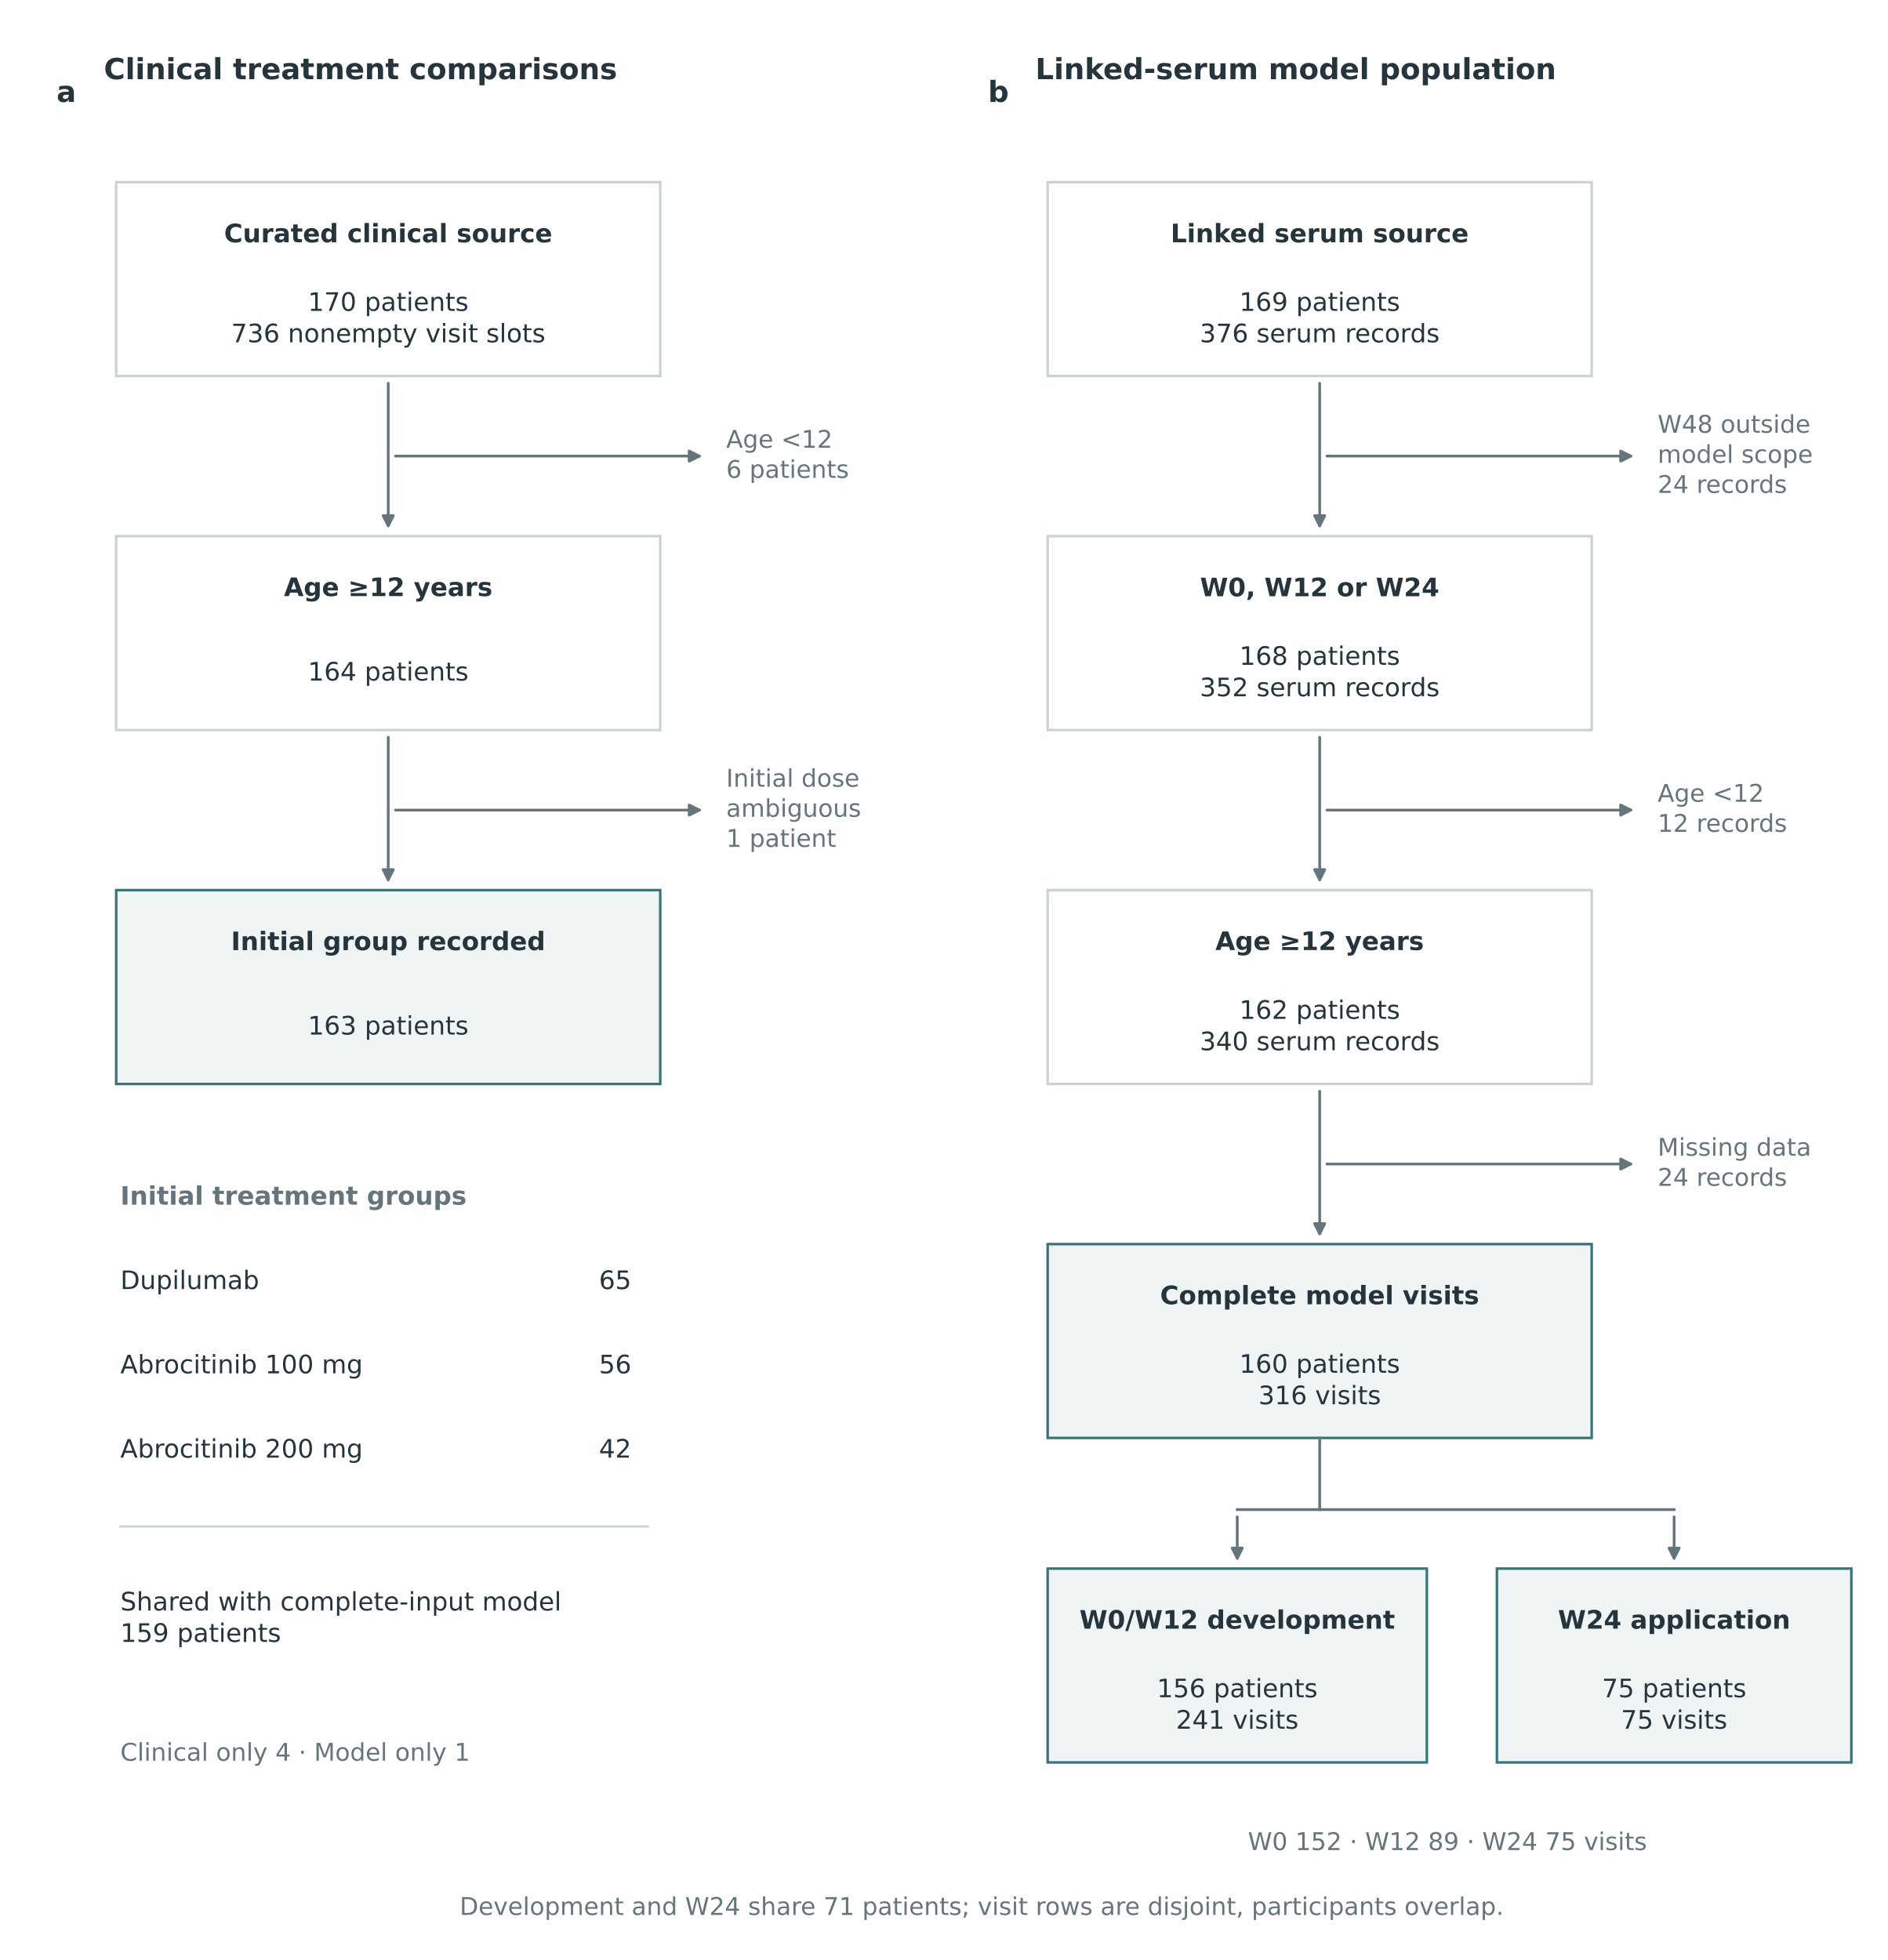
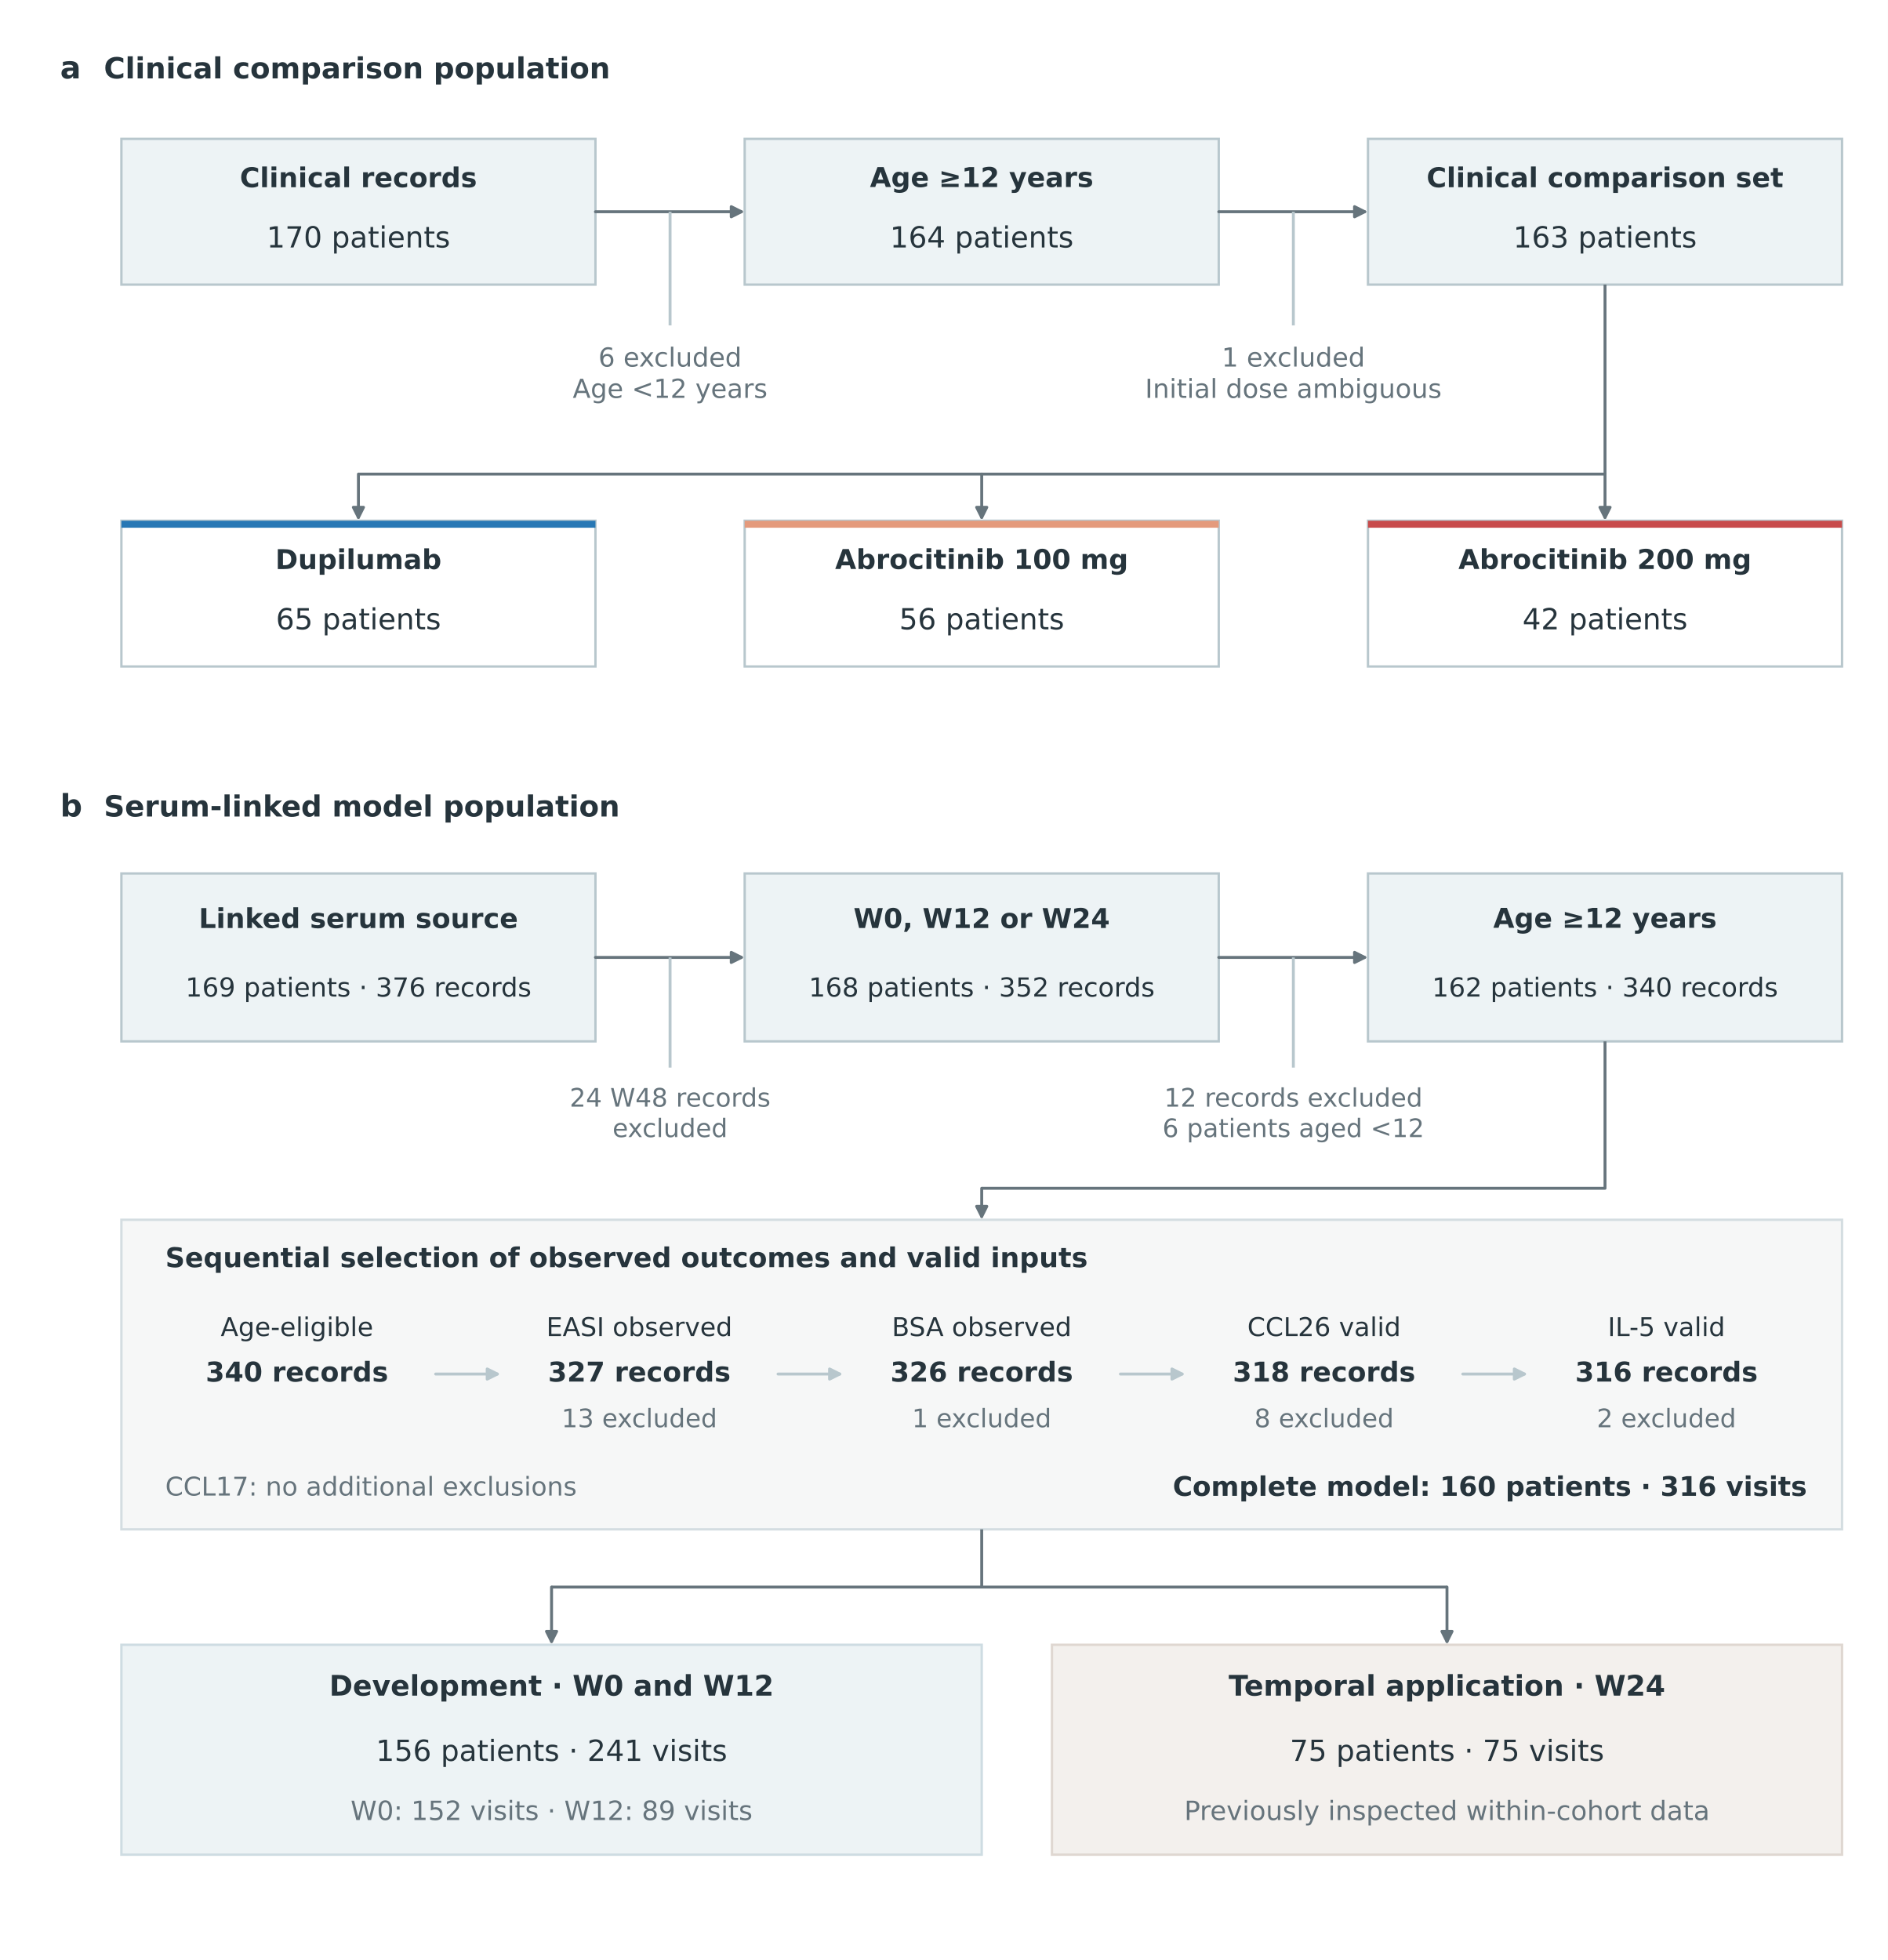
<svg xmlns="http://www.w3.org/2000/svg" width="518.74pt" height="538.583pt" viewBox="0 0 518.74 538.583" version="1.1">
  <defs>
    <style type="text/css">*{stroke-linejoin: round; stroke-linecap: butt}</style>
  </defs>
  <g id="figure_1">
    <g id="patch_1">
      <path d="M 0 538.583  L 518.74 538.583  L 518.74 0  L 0 0  z " style="fill: #ffffff" />
    </g>
    <g id="axes_1">
      <g id="patch_2">
-         <path d="M 31.928 103.327  L 181.413 103.327  L 181.413 50.061  L 31.928 50.061  z " clip-path="url(#pd13dc47afe)" style="fill: #ffffff; stroke: #cbd2d5; stroke-width: 0.7; stroke-linejoin: miter" />
+         <path d="M 33.355 78.208  L 163.611 78.208  L 163.611 38.157  L 33.355 38.157  z " clip-path="url(#p614aa645d4)" style="fill: #edf3f5; stroke: #b8c7cd; stroke-width: 0.65; stroke-linejoin: miter" />
      </g>
      <g id="patch_3">
-         <path d="M 31.928 200.595  L 181.413 200.595  L 181.413 147.329  L 31.928 147.329  z " clip-path="url(#pd13dc47afe)" style="fill: #ffffff; stroke: #cbd2d5; stroke-width: 0.7; stroke-linejoin: miter" />
+         <path d="M 204.617 78.208  L 334.873 78.208  L 334.873 38.157  L 204.617 38.157  z " clip-path="url(#p614aa645d4)" style="fill: #edf3f5; stroke: #b8c7cd; stroke-width: 0.65; stroke-linejoin: miter" />
      </g>
      <g id="patch_4">
-         <path d="M 31.928 297.863  L 181.413 297.863  L 181.413 244.597  L 31.928 244.597  z " clip-path="url(#pd13dc47afe)" style="fill: #eff4f4; stroke: #3c7378; stroke-width: 0.7; stroke-linejoin: miter" />
+         <path d="M 375.879 78.208  L 506.135 78.208  L 506.135 38.157  L 375.879 38.157  z " clip-path="url(#p614aa645d4)" style="fill: #edf3f5; stroke: #b8c7cd; stroke-width: 0.65; stroke-linejoin: miter" />
      </g>
      <g id="patch_5">
-         <path d="M 106.671 105.328  Q 106.671 125.328 106.671 144.489  " clip-path="url(#pd13dc47afe)" style="fill: none; stroke: #66747c; stroke-width: 0.75; stroke-linecap: round" />
-         <path d="M 108.071 141.689  L 106.671 144.489  L 105.271 141.689  z " clip-path="url(#pd13dc47afe)" style="fill: #66747c; stroke: #66747c; stroke-width: 0.75; stroke-linecap: round" />
+         <path d="M 33.355 183.142  L 163.611 183.142  L 163.611 143.091  L 33.355 143.091  z " clip-path="url(#p614aa645d4)" style="fill: #ffffff; stroke: #b8c7cd; stroke-width: 0.65; stroke-linejoin: miter" />
      </g>
      <g id="patch_6">
-         <path d="M 106.671 202.596  Q 106.671 222.596 106.671 241.757  " clip-path="url(#pd13dc47afe)" style="fill: none; stroke: #66747c; stroke-width: 0.75; stroke-linecap: round" />
-         <path d="M 108.071 238.957  L 106.671 241.757  L 105.271 238.957  z " clip-path="url(#pd13dc47afe)" style="fill: #66747c; stroke: #66747c; stroke-width: 0.75; stroke-linecap: round" />
+         <path d="M 204.617 183.142  L 334.873 183.142  L 334.873 143.091  L 204.617 143.091  z " clip-path="url(#p614aa645d4)" style="fill: #ffffff; stroke: #b8c7cd; stroke-width: 0.65; stroke-linejoin: miter" />
      </g>
      <g id="patch_7">
-         <path d="M 108.668 125.328  Q 150.835 125.328 192.164 125.328  " clip-path="url(#pd13dc47afe)" style="fill: none; stroke: #66747c; stroke-width: 0.75; stroke-linecap: round" />
-         <path d="M 189.364 123.928  L 192.164 125.328  L 189.364 126.728  z " clip-path="url(#pd13dc47afe)" style="fill: #66747c; stroke: #66747c; stroke-width: 0.75; stroke-linecap: round" />
+         <path d="M 375.879 183.142  L 506.135 183.142  L 506.135 143.091  L 375.879 143.091  z " clip-path="url(#p614aa645d4)" style="fill: #ffffff; stroke: #b8c7cd; stroke-width: 0.65; stroke-linejoin: miter" />
      </g>
      <g id="patch_8">
-         <path d="M 108.668 222.596  Q 150.835 222.596 192.164 222.596  " clip-path="url(#pd13dc47afe)" style="fill: none; stroke: #66747c; stroke-width: 0.75; stroke-linecap: round" />
-         <path d="M 189.364 221.196  L 192.164 222.596  L 189.364 223.996  z " clip-path="url(#pd13dc47afe)" style="fill: #66747c; stroke: #66747c; stroke-width: 0.75; stroke-linecap: round" />
+         <path d="M 163.611 58.183  Q 184.114 58.183 203.723 58.183  " clip-path="url(#p614aa645d4)" style="fill: none; stroke: #66747c; stroke-width: 0.8; stroke-linecap: round" />
+         <path d="M 200.923 56.783  L 203.723 58.183  L 200.923 59.583  z " clip-path="url(#p614aa645d4)" style="fill: #66747c; stroke: #66747c; stroke-width: 0.8; stroke-linecap: round" />
+       </g>
+       <g id="patch_9">
+         <path d="M 334.873 58.183  Q 355.376 58.183 374.985 58.183  " clip-path="url(#p614aa645d4)" style="fill: none; stroke: #66747c; stroke-width: 0.8; stroke-linecap: round" />
+         <path d="M 372.185 56.783  L 374.985 58.183  L 372.185 59.583  z " clip-path="url(#p614aa645d4)" style="fill: #66747c; stroke: #66747c; stroke-width: 0.8; stroke-linecap: round" />
      </g>
      <g id="line2d_1">
-         <path d="M 33.061 419.448  L 178.016 419.448  " clip-path="url(#pd13dc47afe)" style="fill: none; stroke: #cbd2d5; stroke-width: 0.6; stroke-linecap: square" />
+         <path d="M 184.114 58.183  L 184.114 89.423  " clip-path="url(#p614aa645d4)" style="fill: none; stroke: #b8c7cd; stroke-width: 0.8" />
+       </g>
+       <g id="line2d_2">
+         <path d="M 355.376 58.183  L 355.376 89.423  " clip-path="url(#p614aa645d4)" style="fill: none; stroke: #b8c7cd; stroke-width: 0.8" />
+       </g>
+       <g id="line2d_3">
+         <path d="M 441.007 78.208  L 441.007 130.275  " clip-path="url(#p614aa645d4)" style="fill: none; stroke: #66747c; stroke-width: 0.8" />
+       </g>
+       <g id="line2d_4">
+         <path d="M 98.483 130.275  L 441.007 130.275  " clip-path="url(#p614aa645d4)" style="fill: none; stroke: #66747c; stroke-width: 0.8" />
+       </g>
+       <g id="patch_10">
+         <path d="M 98.483 130.275  Q 98.483 136.683 98.483 142.197  " clip-path="url(#p614aa645d4)" style="fill: none; stroke: #66747c; stroke-width: 0.8; stroke-linecap: round" />
+         <path d="M 99.883 139.397  L 98.483 142.197  L 97.083 139.397  z " clip-path="url(#p614aa645d4)" style="fill: #66747c; stroke: #66747c; stroke-width: 0.8; stroke-linecap: round" />
+       </g>
+       <g id="patch_11">
+         <path d="M 33.355 145.014  L 163.611 145.014  L 163.611 143.091  L 33.355 143.091  z " clip-path="url(#p614aa645d4)" style="fill: #2878b5" />
+       </g>
+       <g id="patch_12">
+         <path d="M 269.745 130.275  Q 269.745 136.683 269.745 142.197  " clip-path="url(#p614aa645d4)" style="fill: none; stroke: #66747c; stroke-width: 0.8; stroke-linecap: round" />
+         <path d="M 271.145 139.397  L 269.745 142.197  L 268.345 139.397  z " clip-path="url(#p614aa645d4)" style="fill: #66747c; stroke: #66747c; stroke-width: 0.8; stroke-linecap: round" />
+       </g>
+       <g id="patch_13">
+         <path d="M 204.617 145.014  L 334.873 145.014  L 334.873 143.091  L 204.617 143.091  z " clip-path="url(#p614aa645d4)" style="fill: #e49a7c" />
+       </g>
+       <g id="patch_14">
+         <path d="M 441.007 130.275  Q 441.007 136.683 441.007 142.197  " clip-path="url(#p614aa645d4)" style="fill: none; stroke: #66747c; stroke-width: 0.8; stroke-linecap: round" />
+         <path d="M 442.407 139.397  L 441.007 142.197  L 439.607 139.397  z " clip-path="url(#p614aa645d4)" style="fill: #66747c; stroke: #66747c; stroke-width: 0.8; stroke-linecap: round" />
+       </g>
+       <g id="patch_15">
+         <path d="M 375.879 145.014  L 506.135 145.014  L 506.135 143.091  L 375.879 143.091  z " clip-path="url(#p614aa645d4)" style="fill: #c84b4b" />
      </g>
      <g id="text_1">
-         <text style="fill: #26343c; font: 700 8px 'DejaVu Sans'; text-anchor: start" x="15.531" y="28.008" transform="rotate(-0 15.53071 28.00787)">a</text>
+         <text style="fill: #26343c; font: 700 8.5px 'DejaVu Sans'; text-anchor: start" x="16.531" y="21.545" transform="rotate(-0 16.53071 21.54488)">a</text>
      </g>
      <g id="text_2">
-         <text style="fill: #26343c; font: 700 8px 'DejaVu Sans'; text-anchor: start" x="28.531" y="21.765" transform="rotate(-0 28.53071 21.7646)">Clinical treatment comparisons</text>
+         <text style="fill: #26343c; font: 700 8px 'DejaVu Sans'; text-anchor: start" x="28.531" y="21.545" transform="rotate(-0 28.53071 21.54488)">Clinical comparison population</text>
      </g>
      <g id="text_3">
-         <text style="fill: #26343c; font: 700 7px 'DejaVu Sans'; text-anchor: middle" x="106.671" y="66.583" transform="rotate(-0 106.6705 66.58303)">Curated clinical source</text>
+         <text style="fill: #26343c; font: 700 7.5px 'DejaVu Sans'; text-anchor: middle" x="98.483" y="51.441" transform="rotate(-0 98.48282 51.44102)">Clinical records</text>
      </g>
      <g id="text_4">
-         <text style="fill: #26343c; font: 7px 'DejaVu Sans'" transform="translate(84.59918 85.42393)">170 patients</text>
-         <text style="fill: #26343c; font: 7px 'DejaVu Sans'" transform="translate(63.50239 94.06024)">736 nonempty visit slots</text>
+         <text style="fill: #26343c; font: 8px 'DejaVu Sans'; text-anchor: middle" x="98.483" y="68" transform="rotate(-0 98.48282 67.99996)">170 patients</text>
      </g>
      <g id="text_5">
-         <text style="fill: #26343c; font: 700 7px 'DejaVu Sans'; text-anchor: middle" x="106.671" y="163.796" transform="rotate(-0 106.6705 163.7964)">Age ≥12 years</text>
+         <text style="fill: #26343c; font: 700 7.5px 'DejaVu Sans'; text-anchor: middle" x="269.745" y="51.382" transform="rotate(-0 269.7449 51.38242)">Age ≥12 years</text>
      </g>
      <g id="text_6">
-         <text style="fill: #26343c; font: 7px 'DejaVu Sans'; text-anchor: middle" x="106.671" y="187.01" transform="rotate(-0 106.6705 187.0101)">164 patients</text>
+         <text style="fill: #26343c; font: 8px 'DejaVu Sans'; text-anchor: middle" x="269.745" y="68" transform="rotate(-0 269.7449 67.99996)">164 patients</text>
      </g>
      <g id="text_7">
-         <text style="fill: #26343c; font: 700 7px 'DejaVu Sans'; text-anchor: middle" x="106.671" y="261.092" transform="rotate(-0 106.6705 261.0917)">Initial group recorded</text>
+         <text style="fill: #26343c; font: 700 7.5px 'DejaVu Sans'; text-anchor: middle" x="441.007" y="51.441" transform="rotate(-0 441.0069 51.44102)">Clinical comparison set</text>
      </g>
      <g id="text_8">
-         <text style="fill: #26343c; font: 7px 'DejaVu Sans'; text-anchor: middle" x="106.671" y="284.278" transform="rotate(-0 106.6705 284.2781)">163 patients</text>
+         <text style="fill: #26343c; font: 8px 'DejaVu Sans'; text-anchor: middle" x="441.007" y="68" transform="rotate(-0 441.0069 67.99996)">163 patients</text>
      </g>
      <g id="text_9">
-         <text style="fill: #66747c; font: 6.7px 'DejaVu Sans'" transform="translate(199.5323 123.0439)">Age &lt;12</text>
-         <text style="fill: #66747c; font: 6.7px 'DejaVu Sans'" transform="translate(199.5323 131.3101)">6 patients</text>
+         <text style="fill: #66747c; font: 7.2px 'DejaVu Sans'" transform="translate(164.4123 100.722)">6 excluded</text>
+         <text style="fill: #66747c; font: 7.2px 'DejaVu Sans'" transform="translate(157.3574 109.3315)">Age &lt;12 years</text>
      </g>
      <g id="text_10">
-         <text style="fill: #66747c; font: 6.7px 'DejaVu Sans'" transform="translate(199.5323 216.1788)">Initial dose</text>
-         <text style="fill: #66747c; font: 6.7px 'DejaVu Sans'" transform="translate(199.5323 224.445)">ambiguous</text>
-         <text style="fill: #66747c; font: 6.7px 'DejaVu Sans'" transform="translate(199.5323 232.7112)">1 patient</text>
+         <text style="fill: #66747c; font: 7.2px 'DejaVu Sans'" transform="translate(335.6744 100.722)">1 excluded</text>
+         <text style="fill: #66747c; font: 7.2px 'DejaVu Sans'" transform="translate(314.6228 109.3315)">Initial dose ambiguous</text>
      </g>
      <g id="text_11">
-         <text style="fill: #66747c; font: 700 7px 'DejaVu Sans'; text-anchor: start" x="33.061" y="331.032" transform="rotate(-0 33.06055 331.0321)">Initial treatment groups</text>
+         <text style="fill: #26343c; font: 700 7.5px 'DejaVu Sans'; text-anchor: middle" x="98.483" y="156.375" transform="rotate(-0 98.48282 156.375)">Dupilumab</text>
      </g>
      <g id="text_12">
-         <text style="fill: #26343c; font: 7px 'DejaVu Sans'; text-anchor: start" x="33.061" y="354.218" transform="rotate(-0 33.06055 354.2185)">Dupilumab</text>
+         <text style="fill: #26343c; font: 8px 'DejaVu Sans'; text-anchor: middle" x="98.483" y="172.934" transform="rotate(-0 98.48282 172.934)">65 patients</text>
      </g>
      <g id="text_13">
-         <text style="fill: #26343c; font: 7px 'DejaVu Sans'; text-anchor: end" x="173.486" y="354.218" transform="rotate(-0 173.4857 354.2185)">65</text>
+         <text style="fill: #26343c; font: 700 7.5px 'DejaVu Sans'; text-anchor: middle" x="269.745" y="156.346" transform="rotate(-0 269.7449 156.3458)">Abrocitinib 100 mg</text>
      </g>
      <g id="text_14">
-         <text style="fill: #26343c; font: 7px 'DejaVu Sans'; text-anchor: start" x="33.061" y="377.378" transform="rotate(-0 33.06055 377.3775)">Abrocitinib 100 mg</text>
+         <text style="fill: #26343c; font: 8px 'DejaVu Sans'; text-anchor: middle" x="269.745" y="172.934" transform="rotate(-0 269.7449 172.934)">56 patients</text>
      </g>
      <g id="text_15">
-         <text style="fill: #26343c; font: 7px 'DejaVu Sans'; text-anchor: end" x="173.486" y="377.378" transform="rotate(-0 173.4857 377.3775)">56</text>
+         <text style="fill: #26343c; font: 700 7.5px 'DejaVu Sans'; text-anchor: middle" x="441.007" y="156.346" transform="rotate(-0 441.0069 156.3458)">Abrocitinib 200 mg</text>
      </g>
      <g id="text_16">
-         <text style="fill: #26343c; font: 7px 'DejaVu Sans'; text-anchor: start" x="33.061" y="400.537" transform="rotate(-0 33.06055 400.5366)">Abrocitinib 200 mg</text>
-       </g>
-       <g id="text_17">
-         <text style="fill: #26343c; font: 7px 'DejaVu Sans'; text-anchor: end" x="173.486" y="400.537" transform="rotate(-0 173.4857 400.5366)">42</text>
-       </g>
-       <g id="text_18">
-         <text style="fill: #26343c; font: 7px 'DejaVu Sans'" transform="translate(33.06055 442.5366)">Shared with complete-input model</text>
-         <text style="fill: #26343c; font: 7px 'DejaVu Sans'" transform="translate(33.06055 451.1729)">159 patients</text>
-       </g>
-       <g id="text_19">
-         <text style="fill: #66747c; font: 6.7px 'DejaVu Sans'; text-anchor: start" x="33.061" y="483.826" transform="rotate(-0 33.06055 483.8264)">Clinical only 4 · Model only 1</text>
+         <text style="fill: #26343c; font: 8px 'DejaVu Sans'; text-anchor: middle" x="441.007" y="172.934" transform="rotate(-0 441.0069 172.934)">42 patients</text>
      </g>
    </g>
    <g id="axes_2">
-       <g id="patch_9">
-         <path d="M 287.864 103.327  L 437.349 103.327  L 437.349 50.061  L 287.864 50.061  z " clip-path="url(#pbba7a2d588)" style="fill: #ffffff; stroke: #cbd2d5; stroke-width: 0.7; stroke-linejoin: miter" />
-       </g>
-       <g id="patch_10">
-         <path d="M 287.864 200.595  L 437.349 200.595  L 437.349 147.329  L 287.864 147.329  z " clip-path="url(#pbba7a2d588)" style="fill: #ffffff; stroke: #cbd2d5; stroke-width: 0.7; stroke-linejoin: miter" />
-       </g>
-       <g id="patch_11">
-         <path d="M 287.864 297.863  L 437.349 297.863  L 437.349 244.597  L 287.864 244.597  z " clip-path="url(#pbba7a2d588)" style="fill: #ffffff; stroke: #cbd2d5; stroke-width: 0.7; stroke-linejoin: miter" />
-       </g>
-       <g id="patch_12">
-         <path d="M 287.864 395.131  L 437.349 395.131  L 437.349 341.865  L 287.864 341.865  z " clip-path="url(#pbba7a2d588)" style="fill: #eff4f4; stroke: #3c7378; stroke-width: 0.7; stroke-linejoin: miter" />
-       </g>
-       <g id="patch_13">
-         <path d="M 362.607 105.328  Q 362.607 125.328 362.607 144.489  " clip-path="url(#pbba7a2d588)" style="fill: none; stroke: #66747c; stroke-width: 0.75; stroke-linecap: round" />
-         <path d="M 364.007 141.689  L 362.607 144.489  L 361.207 141.689  z " clip-path="url(#pbba7a2d588)" style="fill: #66747c; stroke: #66747c; stroke-width: 0.75; stroke-linecap: round" />
-       </g>
-       <g id="patch_14">
-         <path d="M 362.607 202.596  Q 362.607 222.596 362.607 241.757  " clip-path="url(#pbba7a2d588)" style="fill: none; stroke: #66747c; stroke-width: 0.75; stroke-linecap: round" />
-         <path d="M 364.007 238.957  L 362.607 241.757  L 361.207 238.957  z " clip-path="url(#pbba7a2d588)" style="fill: #66747c; stroke: #66747c; stroke-width: 0.75; stroke-linecap: round" />
-       </g>
-       <g id="patch_15">
-         <path d="M 362.607 299.864  Q 362.607 319.864 362.607 339.025  " clip-path="url(#pbba7a2d588)" style="fill: none; stroke: #66747c; stroke-width: 0.75; stroke-linecap: round" />
-         <path d="M 364.007 336.225  L 362.607 339.025  L 361.207 336.225  z " clip-path="url(#pbba7a2d588)" style="fill: #66747c; stroke: #66747c; stroke-width: 0.75; stroke-linecap: round" />
-       </g>
      <g id="patch_16">
-         <path d="M 364.604 125.328  Q 406.772 125.328 448.1 125.328  " clip-path="url(#pbba7a2d588)" style="fill: none; stroke: #66747c; stroke-width: 0.75; stroke-linecap: round" />
-         <path d="M 445.3 123.928  L 448.1 125.328  L 445.3 126.728  z " clip-path="url(#pbba7a2d588)" style="fill: #66747c; stroke: #66747c; stroke-width: 0.75; stroke-linecap: round" />
+         <path d="M 33.355 286.154  L 163.611 286.154  L 163.611 240.015  L 33.355 240.015  z " clip-path="url(#p40de66ce70)" style="fill: #edf3f5; stroke: #b8c7cd; stroke-width: 0.65; stroke-linejoin: miter" />
      </g>
      <g id="patch_17">
-         <path d="M 364.604 222.596  Q 406.772 222.596 448.1 222.596  " clip-path="url(#pbba7a2d588)" style="fill: none; stroke: #66747c; stroke-width: 0.75; stroke-linecap: round" />
-         <path d="M 445.3 221.196  L 448.1 222.596  L 445.3 223.996  z " clip-path="url(#pbba7a2d588)" style="fill: #66747c; stroke: #66747c; stroke-width: 0.75; stroke-linecap: round" />
+         <path d="M 204.617 286.154  L 334.873 286.154  L 334.873 240.015  L 204.617 240.015  z " clip-path="url(#p40de66ce70)" style="fill: #edf3f5; stroke: #b8c7cd; stroke-width: 0.65; stroke-linejoin: miter" />
      </g>
      <g id="patch_18">
-         <path d="M 364.604 319.864  Q 406.772 319.864 448.1 319.864  " clip-path="url(#pbba7a2d588)" style="fill: none; stroke: #66747c; stroke-width: 0.75; stroke-linecap: round" />
-         <path d="M 445.3 318.464  L 448.1 319.864  L 445.3 321.264  z " clip-path="url(#pbba7a2d588)" style="fill: #66747c; stroke: #66747c; stroke-width: 0.75; stroke-linecap: round" />
+         <path d="M 375.879 286.154  L 506.135 286.154  L 506.135 240.015  L 375.879 240.015  z " clip-path="url(#p40de66ce70)" style="fill: #edf3f5; stroke: #b8c7cd; stroke-width: 0.65; stroke-linejoin: miter" />
      </g>
      <g id="patch_19">
-         <path d="M 339.957 416.815  Q 339.957 422.92 339.957 428.187  " clip-path="url(#pbba7a2d588)" style="fill: none; stroke: #66747c; stroke-width: 0.75; stroke-linecap: round" />
-         <path d="M 341.357 425.387  L 339.957 428.187  L 338.557 425.387  z " clip-path="url(#pbba7a2d588)" style="fill: #66747c; stroke: #66747c; stroke-width: 0.75; stroke-linecap: round" />
+         <path d="M 33.355 420.245  L 506.135 420.245  L 506.135 335.177  L 33.355 335.177  z " clip-path="url(#p40de66ce70)" style="fill: #f6f7f7; stroke: #d4dde1; stroke-width: 0.65; stroke-linejoin: miter" />
      </g>
      <g id="patch_20">
-         <path d="M 459.998 416.815  Q 459.998 422.92 459.998 428.187  " clip-path="url(#pbba7a2d588)" style="fill: none; stroke: #66747c; stroke-width: 0.75; stroke-linecap: round" />
-         <path d="M 461.398 425.387  L 459.998 428.187  L 458.598 425.387  z " clip-path="url(#pbba7a2d588)" style="fill: #66747c; stroke: #66747c; stroke-width: 0.75; stroke-linecap: round" />
+         <path d="M 33.355 509.639  L 269.745 509.639  L 269.745 451.966  L 33.355 451.966  z " clip-path="url(#p40de66ce70)" style="fill: #edf3f5; stroke: #cedce2; stroke-width: 0.65; stroke-linejoin: miter" />
      </g>
      <g id="patch_21">
-         <path d="M 287.864 484.294  L 392.051 484.294  L 392.051 431.028  L 287.864 431.028  z " clip-path="url(#pbba7a2d588)" style="fill: #eff4f4; stroke: #3c7378; stroke-width: 0.7; stroke-linejoin: miter" />
+         <path d="M 289.042 509.639  L 506.135 509.639  L 506.135 451.966  L 289.042 451.966  z " clip-path="url(#p40de66ce70)" style="fill: #f3f0ed; stroke: #dfd7d1; stroke-width: 0.65; stroke-linejoin: miter" />
      </g>
      <g id="patch_22">
-         <path d="M 411.302 484.294  L 508.694 484.294  L 508.694 431.028  L 411.302 431.028  z " clip-path="url(#pbba7a2d588)" style="fill: #eff4f4; stroke: #3c7378; stroke-width: 0.7; stroke-linejoin: miter" />
-       </g>
-       <g id="line2d_2">
-         <path d="M 362.607 395.131  L 362.607 414.816  " clip-path="url(#pbba7a2d588)" style="fill: none; stroke: #66747c; stroke-width: 0.75; stroke-linecap: square" />
-       </g>
-       <g id="line2d_3">
-         <path d="M 339.957 414.816  L 459.998 414.816  " clip-path="url(#pbba7a2d588)" style="fill: none; stroke: #66747c; stroke-width: 0.75; stroke-linecap: square" />
+         <path d="M 163.611 263.084  Q 184.114 263.084 203.723 263.084  " clip-path="url(#p40de66ce70)" style="fill: none; stroke: #66747c; stroke-width: 0.8; stroke-linecap: round" />
+         <path d="M 200.923 261.684  L 203.723 263.084  L 200.923 264.484  z " clip-path="url(#p40de66ce70)" style="fill: #66747c; stroke: #66747c; stroke-width: 0.8; stroke-linecap: round" />
+       </g>
+       <g id="patch_23">
+         <path d="M 334.873 263.084  Q 355.376 263.084 374.985 263.084  " clip-path="url(#p40de66ce70)" style="fill: none; stroke: #66747c; stroke-width: 0.8; stroke-linecap: round" />
+         <path d="M 372.185 261.684  L 374.985 263.084  L 372.185 264.484  z " clip-path="url(#p40de66ce70)" style="fill: #66747c; stroke: #66747c; stroke-width: 0.8; stroke-linecap: round" />
+       </g>
+       <g id="line2d_5">
+         <path d="M 184.114 263.084  L 184.114 293.363  " clip-path="url(#p40de66ce70)" style="fill: none; stroke: #b8c7cd; stroke-width: 0.8" />
+       </g>
+       <g id="line2d_6">
+         <path d="M 355.376 263.084  L 355.376 293.363  " clip-path="url(#p40de66ce70)" style="fill: none; stroke: #b8c7cd; stroke-width: 0.8" />
+       </g>
+       <g id="line2d_7">
+         <path d="M 441.007 286.154  L 441.007 326.525  L 269.745 326.525  " clip-path="url(#p40de66ce70)" style="fill: none; stroke: #66747c; stroke-width: 0.8" />
+       </g>
+       <g id="patch_24">
+         <path d="M 269.745 326.525  Q 269.745 330.851 269.745 334.282  " clip-path="url(#p40de66ce70)" style="fill: none; stroke: #66747c; stroke-width: 0.8; stroke-linecap: round" />
+         <path d="M 271.145 331.482  L 269.745 334.282  L 268.345 331.482  z " clip-path="url(#p40de66ce70)" style="fill: #66747c; stroke: #66747c; stroke-width: 0.8; stroke-linecap: round" />
+       </g>
+       <g id="patch_25">
+         <path d="M 119.71 377.567  Q 128.635 377.567 136.665 377.567  " clip-path="url(#p40de66ce70)" style="fill: none; stroke: #b8c7cd; stroke-width: 0.8; stroke-linecap: round" />
+         <path d="M 133.865 376.167  L 136.665 377.567  L 133.865 378.967  z " clip-path="url(#p40de66ce70)" style="fill: #b8c7cd; stroke: #b8c7cd; stroke-width: 0.8; stroke-linecap: round" />
+       </g>
+       <g id="patch_26">
+         <path d="M 213.783 377.567  Q 222.708 377.567 230.739 377.567  " clip-path="url(#p40de66ce70)" style="fill: none; stroke: #b8c7cd; stroke-width: 0.8; stroke-linecap: round" />
+         <path d="M 227.939 376.167  L 230.739 377.567  L 227.939 378.967  z " clip-path="url(#p40de66ce70)" style="fill: #b8c7cd; stroke: #b8c7cd; stroke-width: 0.8; stroke-linecap: round" />
+       </g>
+       <g id="patch_27">
+         <path d="M 307.857 377.567  Q 316.782 377.567 324.812 377.567  " clip-path="url(#p40de66ce70)" style="fill: none; stroke: #b8c7cd; stroke-width: 0.8; stroke-linecap: round" />
+         <path d="M 322.012 376.167  L 324.812 377.567  L 322.012 378.967  z " clip-path="url(#p40de66ce70)" style="fill: #b8c7cd; stroke: #b8c7cd; stroke-width: 0.8; stroke-linecap: round" />
+       </g>
+       <g id="patch_28">
+         <path d="M 401.93 377.567  Q 410.855 377.567 418.886 377.567  " clip-path="url(#p40de66ce70)" style="fill: none; stroke: #b8c7cd; stroke-width: 0.8; stroke-linecap: round" />
+         <path d="M 416.086 376.167  L 418.886 377.567  L 416.086 378.967  z " clip-path="url(#p40de66ce70)" style="fill: #b8c7cd; stroke: #b8c7cd; stroke-width: 0.8; stroke-linecap: round" />
+       </g>
+       <g id="line2d_8">
+         <path d="M 269.745 420.245  L 269.745 436.105  " clip-path="url(#p40de66ce70)" style="fill: none; stroke: #66747c; stroke-width: 0.8" />
+       </g>
+       <g id="line2d_9">
+         <path d="M 151.55 436.105  L 397.588 436.105  " clip-path="url(#p40de66ce70)" style="fill: none; stroke: #66747c; stroke-width: 0.8" />
+       </g>
+       <g id="patch_29">
+         <path d="M 151.55 436.105  Q 151.55 444.036 151.55 451.071  " clip-path="url(#p40de66ce70)" style="fill: none; stroke: #66747c; stroke-width: 0.8; stroke-linecap: round" />
+         <path d="M 152.95 448.271  L 151.55 451.071  L 150.15 448.271  z " clip-path="url(#p40de66ce70)" style="fill: #66747c; stroke: #66747c; stroke-width: 0.8; stroke-linecap: round" />
+       </g>
+       <g id="patch_30">
+         <path d="M 397.588 436.105  Q 397.588 444.036 397.588 451.071  " clip-path="url(#p40de66ce70)" style="fill: none; stroke: #66747c; stroke-width: 0.8; stroke-linecap: round" />
+         <path d="M 398.988 448.271  L 397.588 451.071  L 396.188 448.271  z " clip-path="url(#p40de66ce70)" style="fill: #66747c; stroke: #66747c; stroke-width: 0.8; stroke-linecap: round" />
+       </g>
+       <g id="text_17">
+         <text style="fill: #26343c; font: 700 8.5px 'DejaVu Sans'; text-anchor: start" x="16.531" y="224.364" transform="rotate(-0 16.53071 224.3639)">b</text>
+       </g>
+       <g id="text_18">
+         <text style="fill: #26343c; font: 700 8px 'DejaVu Sans'; text-anchor: start" x="28.531" y="224.364" transform="rotate(-0 28.53071 224.3639)">Serum-linked model population</text>
+       </g>
+       <g id="text_19">
+         <text style="fill: #26343c; font: 700 7.5px 'DejaVu Sans'; text-anchor: middle" x="98.483" y="255.003" transform="rotate(-0 98.48282 255.0034)">Linked serum source</text>
      </g>
      <g id="text_20">
-         <text style="fill: #26343c; font: 700 8px 'DejaVu Sans'; text-anchor: start" x="271.467" y="28.008" transform="rotate(-0 271.4669 28.00787)">b</text>
+         <text style="fill: #26343c; font: 7.2px 'DejaVu Sans'; text-anchor: middle" x="98.483" y="273.838" transform="rotate(-0 98.48282 273.8376)">169 patients · 376 records</text>
      </g>
      <g id="text_21">
-         <text style="fill: #26343c; font: 700 8px 'DejaVu Sans'; text-anchor: start" x="284.467" y="21.765" transform="rotate(-0 284.4669 21.7646)">Linked-serum model population</text>
+         <text style="fill: #26343c; font: 700 7.5px 'DejaVu Sans'; text-anchor: middle" x="269.745" y="255.003" transform="rotate(-0 269.7449 255.0034)">W0, W12 or W24</text>
      </g>
      <g id="text_22">
-         <text style="fill: #26343c; font: 700 7px 'DejaVu Sans'; text-anchor: middle" x="362.607" y="66.583" transform="rotate(-0 362.6067 66.58303)">Linked serum source</text>
+         <text style="fill: #26343c; font: 7.2px 'DejaVu Sans'; text-anchor: middle" x="269.745" y="273.838" transform="rotate(-0 269.7449 273.8376)">168 patients · 352 records</text>
      </g>
      <g id="text_23">
-         <text style="fill: #26343c; font: 7px 'DejaVu Sans'" transform="translate(340.5353 85.42393)">169 patients</text>
-         <text style="fill: #26343c; font: 7px 'DejaVu Sans'" transform="translate(329.6558 94.06024)">376 serum records</text>
+         <text style="fill: #26343c; font: 700 7.5px 'DejaVu Sans'; text-anchor: middle" x="441.007" y="254.945" transform="rotate(-0 441.0069 254.9448)">Age ≥12 years</text>
      </g>
      <g id="text_24">
-         <text style="fill: #26343c; font: 700 7px 'DejaVu Sans'; text-anchor: middle" x="362.607" y="163.851" transform="rotate(-0 362.6067 163.8511)">W0, W12 or W24</text>
+         <text style="fill: #26343c; font: 7.2px 'DejaVu Sans'; text-anchor: middle" x="441.007" y="273.838" transform="rotate(-0 441.0069 273.8376)">162 patients · 340 records</text>
      </g>
      <g id="text_25">
-         <text style="fill: #26343c; font: 7px 'DejaVu Sans'" transform="translate(340.5353 182.692)">168 patients</text>
-         <text style="fill: #26343c; font: 7px 'DejaVu Sans'" transform="translate(329.6558 191.3283)">352 serum records</text>
+         <text style="fill: #66747c; font: 7px 'DejaVu Sans'" transform="translate(156.5185 304.0861)">24 W48 records</text>
+         <text style="fill: #66747c; font: 7px 'DejaVu Sans'" transform="translate(168.2988 312.4565)">excluded</text>
      </g>
      <g id="text_26">
-         <text style="fill: #26343c; font: 700 7px 'DejaVu Sans'; text-anchor: middle" x="362.607" y="261.064" transform="rotate(-0 362.6067 261.0644)">Age ≥12 years</text>
+         <text style="fill: #66747c; font: 7px 'DejaVu Sans'" transform="translate(319.8799 304.0861)">12 records excluded</text>
+         <text style="fill: #66747c; font: 7px 'DejaVu Sans'" transform="translate(319.4047 312.4565)">6 patients aged &lt;12</text>
      </g>
      <g id="text_27">
-         <text style="fill: #26343c; font: 7px 'DejaVu Sans'" transform="translate(340.5353 279.96)">162 patients</text>
-         <text style="fill: #26343c; font: 7px 'DejaVu Sans'" transform="translate(329.6558 288.5963)">340 serum records</text>
+         <text style="fill: #26343c; font: 700 7.5px 'DejaVu Sans'; text-anchor: start" x="45.416" y="348.204" transform="rotate(-0 45.4157 348.2041)">Sequential selection of observed outcomes and valid inputs</text>
      </g>
      <g id="text_28">
-         <text style="fill: #26343c; font: 700 7px 'DejaVu Sans'; text-anchor: middle" x="362.607" y="358.387" transform="rotate(-0 362.6067 358.3871)">Complete model visits</text>
+         <text style="fill: #26343c; font: 7.1px 'DejaVu Sans'; text-anchor: middle" x="81.598" y="367.126" transform="rotate(-0 81.59783 367.126)">Age-eligible</text>
      </g>
      <g id="text_29">
-         <text style="fill: #26343c; font: 7px 'DejaVu Sans'" transform="translate(340.5353 377.228)">160 patients</text>
-         <text style="fill: #26343c; font: 7px 'DejaVu Sans'" transform="translate(345.7788 385.8643)">316 visits</text>
+         <text style="fill: #26343c; font: 700 7.5px 'DejaVu Sans'; text-anchor: middle" x="81.598" y="379.636" transform="rotate(-0 81.59783 379.6362)">340 records</text>
      </g>
      <g id="text_30">
-         <text style="fill: #66747c; font: 6.7px 'DejaVu Sans'" transform="translate(455.4685 118.9108)">W48 outside</text>
-         <text style="fill: #66747c; font: 6.7px 'DejaVu Sans'" transform="translate(455.4685 127.177)">model scope</text>
-         <text style="fill: #66747c; font: 6.7px 'DejaVu Sans'" transform="translate(455.4685 135.4431)">24 records</text>
+         <text style="fill: #26343c; font: 7.1px 'DejaVu Sans'; text-anchor: middle" x="175.671" y="367.126" transform="rotate(-0 175.6714 367.126)">EASI observed</text>
      </g>
      <g id="text_31">
-         <text style="fill: #66747c; font: 6.7px 'DejaVu Sans'" transform="translate(455.4685 220.3119)">Age &lt;12</text>
-         <text style="fill: #66747c; font: 6.7px 'DejaVu Sans'" transform="translate(455.4685 228.5781)">12 records</text>
+         <text style="fill: #26343c; font: 700 7.5px 'DejaVu Sans'; text-anchor: middle" x="175.671" y="379.636" transform="rotate(-0 175.6714 379.6362)">327 records</text>
      </g>
      <g id="text_32">
-         <text style="fill: #66747c; font: 6.7px 'DejaVu Sans'" transform="translate(455.4685 317.5799)">Missing data</text>
-         <text style="fill: #66747c; font: 6.7px 'DejaVu Sans'" transform="translate(455.4685 325.8461)">24 records</text>
+         <text style="fill: #66747c; font: 7px 'DejaVu Sans'; text-anchor: middle" x="175.671" y="392.186" transform="rotate(-0 175.6714 392.1865)">13 excluded</text>
      </g>
      <g id="text_33">
-         <text style="fill: #26343c; font: 700 7px 'DejaVu Sans'; text-anchor: middle" x="339.957" y="447.549" transform="rotate(-0 339.9575 447.5495)">W0/W12 development</text>
+         <text style="fill: #26343c; font: 7.1px 'DejaVu Sans'; text-anchor: middle" x="269.745" y="367.126" transform="rotate(-0 269.7449 367.126)">BSA observed</text>
      </g>
      <g id="text_34">
-         <text style="fill: #26343c; font: 7px 'DejaVu Sans'" transform="translate(317.8861 466.3904)">156 patients</text>
-         <text style="fill: #26343c; font: 7px 'DejaVu Sans'" transform="translate(323.1296 475.0267)">241 visits</text>
+         <text style="fill: #26343c; font: 700 7.5px 'DejaVu Sans'; text-anchor: middle" x="269.745" y="379.636" transform="rotate(-0 269.7449 379.6362)">326 records</text>
      </g>
      <g id="text_35">
-         <text style="fill: #26343c; font: 700 7px 'DejaVu Sans'; text-anchor: middle" x="459.998" y="447.549" transform="rotate(-0 459.9983 447.5495)">W24 application</text>
+         <text style="fill: #66747c; font: 7px 'DejaVu Sans'; text-anchor: middle" x="269.745" y="392.186" transform="rotate(-0 269.7449 392.1865)">1 excluded</text>
      </g>
      <g id="text_36">
-         <text style="fill: #26343c; font: 7px 'DejaVu Sans'" transform="translate(440.1539 466.3904)">75 patients</text>
-         <text style="fill: #26343c; font: 7px 'DejaVu Sans'" transform="translate(445.3973 475.0267)">75 visits</text>
+         <text style="fill: #26343c; font: 7.1px 'DejaVu Sans'; text-anchor: middle" x="363.818" y="367.126" transform="rotate(-0 363.8184 367.126)">CCL26 valid</text>
      </g>
      <g id="text_37">
-         <text style="fill: #66747c; font: 6.7px 'DejaVu Sans'; text-anchor: middle" x="397.713" y="508.375" transform="rotate(-0 397.713 508.375)">W0 152 · W12 89 · W24 75 visits</text>
-       </g>
-     </g>
-     <g id="text_38">
-       <text style="fill: #66747c; font: 6.7px 'DejaVu Sans'; text-anchor: middle" x="269.745" y="526.195" transform="rotate(-0 269.7449 526.1953)">Development and W24 share 71 patients; visit rows are disjoint, participants overlap.</text>
+         <text style="fill: #26343c; font: 700 7.5px 'DejaVu Sans'; text-anchor: middle" x="363.818" y="379.636" transform="rotate(-0 363.8184 379.6362)">318 records</text>
+       </g>
+       <g id="text_38">
+         <text style="fill: #66747c; font: 7px 'DejaVu Sans'; text-anchor: middle" x="363.818" y="392.186" transform="rotate(-0 363.8184 392.1865)">8 excluded</text>
+       </g>
+       <g id="text_39">
+         <text style="fill: #26343c; font: 7.1px 'DejaVu Sans'; text-anchor: middle" x="457.892" y="367.126" transform="rotate(-0 457.8919 367.126)">IL-5 valid</text>
+       </g>
+       <g id="text_40">
+         <text style="fill: #26343c; font: 700 7.5px 'DejaVu Sans'; text-anchor: middle" x="457.892" y="379.636" transform="rotate(-0 457.8919 379.6362)">316 records</text>
+       </g>
+       <g id="text_41">
+         <text style="fill: #66747c; font: 7px 'DejaVu Sans'; text-anchor: middle" x="457.892" y="392.186" transform="rotate(-0 457.8919 392.1865)">2 excluded</text>
+       </g>
+       <g id="text_42">
+         <text style="fill: #66747c; font: 7.1px 'DejaVu Sans'; text-anchor: start" x="45.416" y="410.958" transform="rotate(-0 45.4157 410.958)">CCL17: no additional exclusions</text>
+       </g>
+       <g id="text_43">
+         <text style="fill: #26343c; font: 700 7.4px 'DejaVu Sans'; text-anchor: end" x="496.486" y="411.041" transform="rotate(-0 496.4862 411.0408)">Complete model: 160 patients · 316 visits</text>
+       </g>
+       <g id="text_44">
+         <text style="fill: #26343c; font: 700 7.8px 'DejaVu Sans'; text-anchor: middle" x="151.55" y="465.941" transform="rotate(-0 151.5499 465.9411)">Development · W0 and W12</text>
+       </g>
+       <g id="text_45">
+         <text style="fill: #26343c; font: 8px 'DejaVu Sans'; text-anchor: middle" x="151.55" y="483.875" transform="rotate(-0 151.5499 483.8752)">156 patients · 241 visits</text>
+       </g>
+       <g id="text_46">
+         <text style="fill: #66747c; font: 7.3px 'DejaVu Sans'; text-anchor: middle" x="151.55" y="500.119" transform="rotate(-0 151.5499 500.119)">W0: 152 visits · W12: 89 visits</text>
+       </g>
+       <g id="text_47">
+         <text style="fill: #26343c; font: 700 7.8px 'DejaVu Sans'; text-anchor: middle" x="397.588" y="465.941" transform="rotate(-0 397.5884 465.9411)">Temporal application · W24</text>
+       </g>
+       <g id="text_48">
+         <text style="fill: #26343c; font: 8px 'DejaVu Sans'; text-anchor: middle" x="397.588" y="483.875" transform="rotate(-0 397.5884 483.8752)">75 patients · 75 visits</text>
+       </g>
+       <g id="text_49">
+         <text style="fill: #66747c; font: 7.3px 'DejaVu Sans'; text-anchor: middle" x="397.588" y="500.119" transform="rotate(-0 397.5884 500.119)">Previously inspected within-cohort data</text>
+       </g>
    </g>
  </g>
  <defs>
-     <clipPath id="pd13dc47afe">
-       <rect x="28.531" y="35.008" width="226.492" height="463.181" />
+     <clipPath id="p614aa645d4">
+       <rect x="28.531" y="28.545" width="482.428" height="160.205" />
    </clipPath>
-     <clipPath id="pbba7a2d588">
-       <rect x="284.467" y="35.008" width="226.492" height="463.181" />
+     <clipPath id="p40de66ce70">
+       <rect x="28.531" y="231.364" width="482.428" height="288.368" />
    </clipPath>
  </defs>
</svg>
